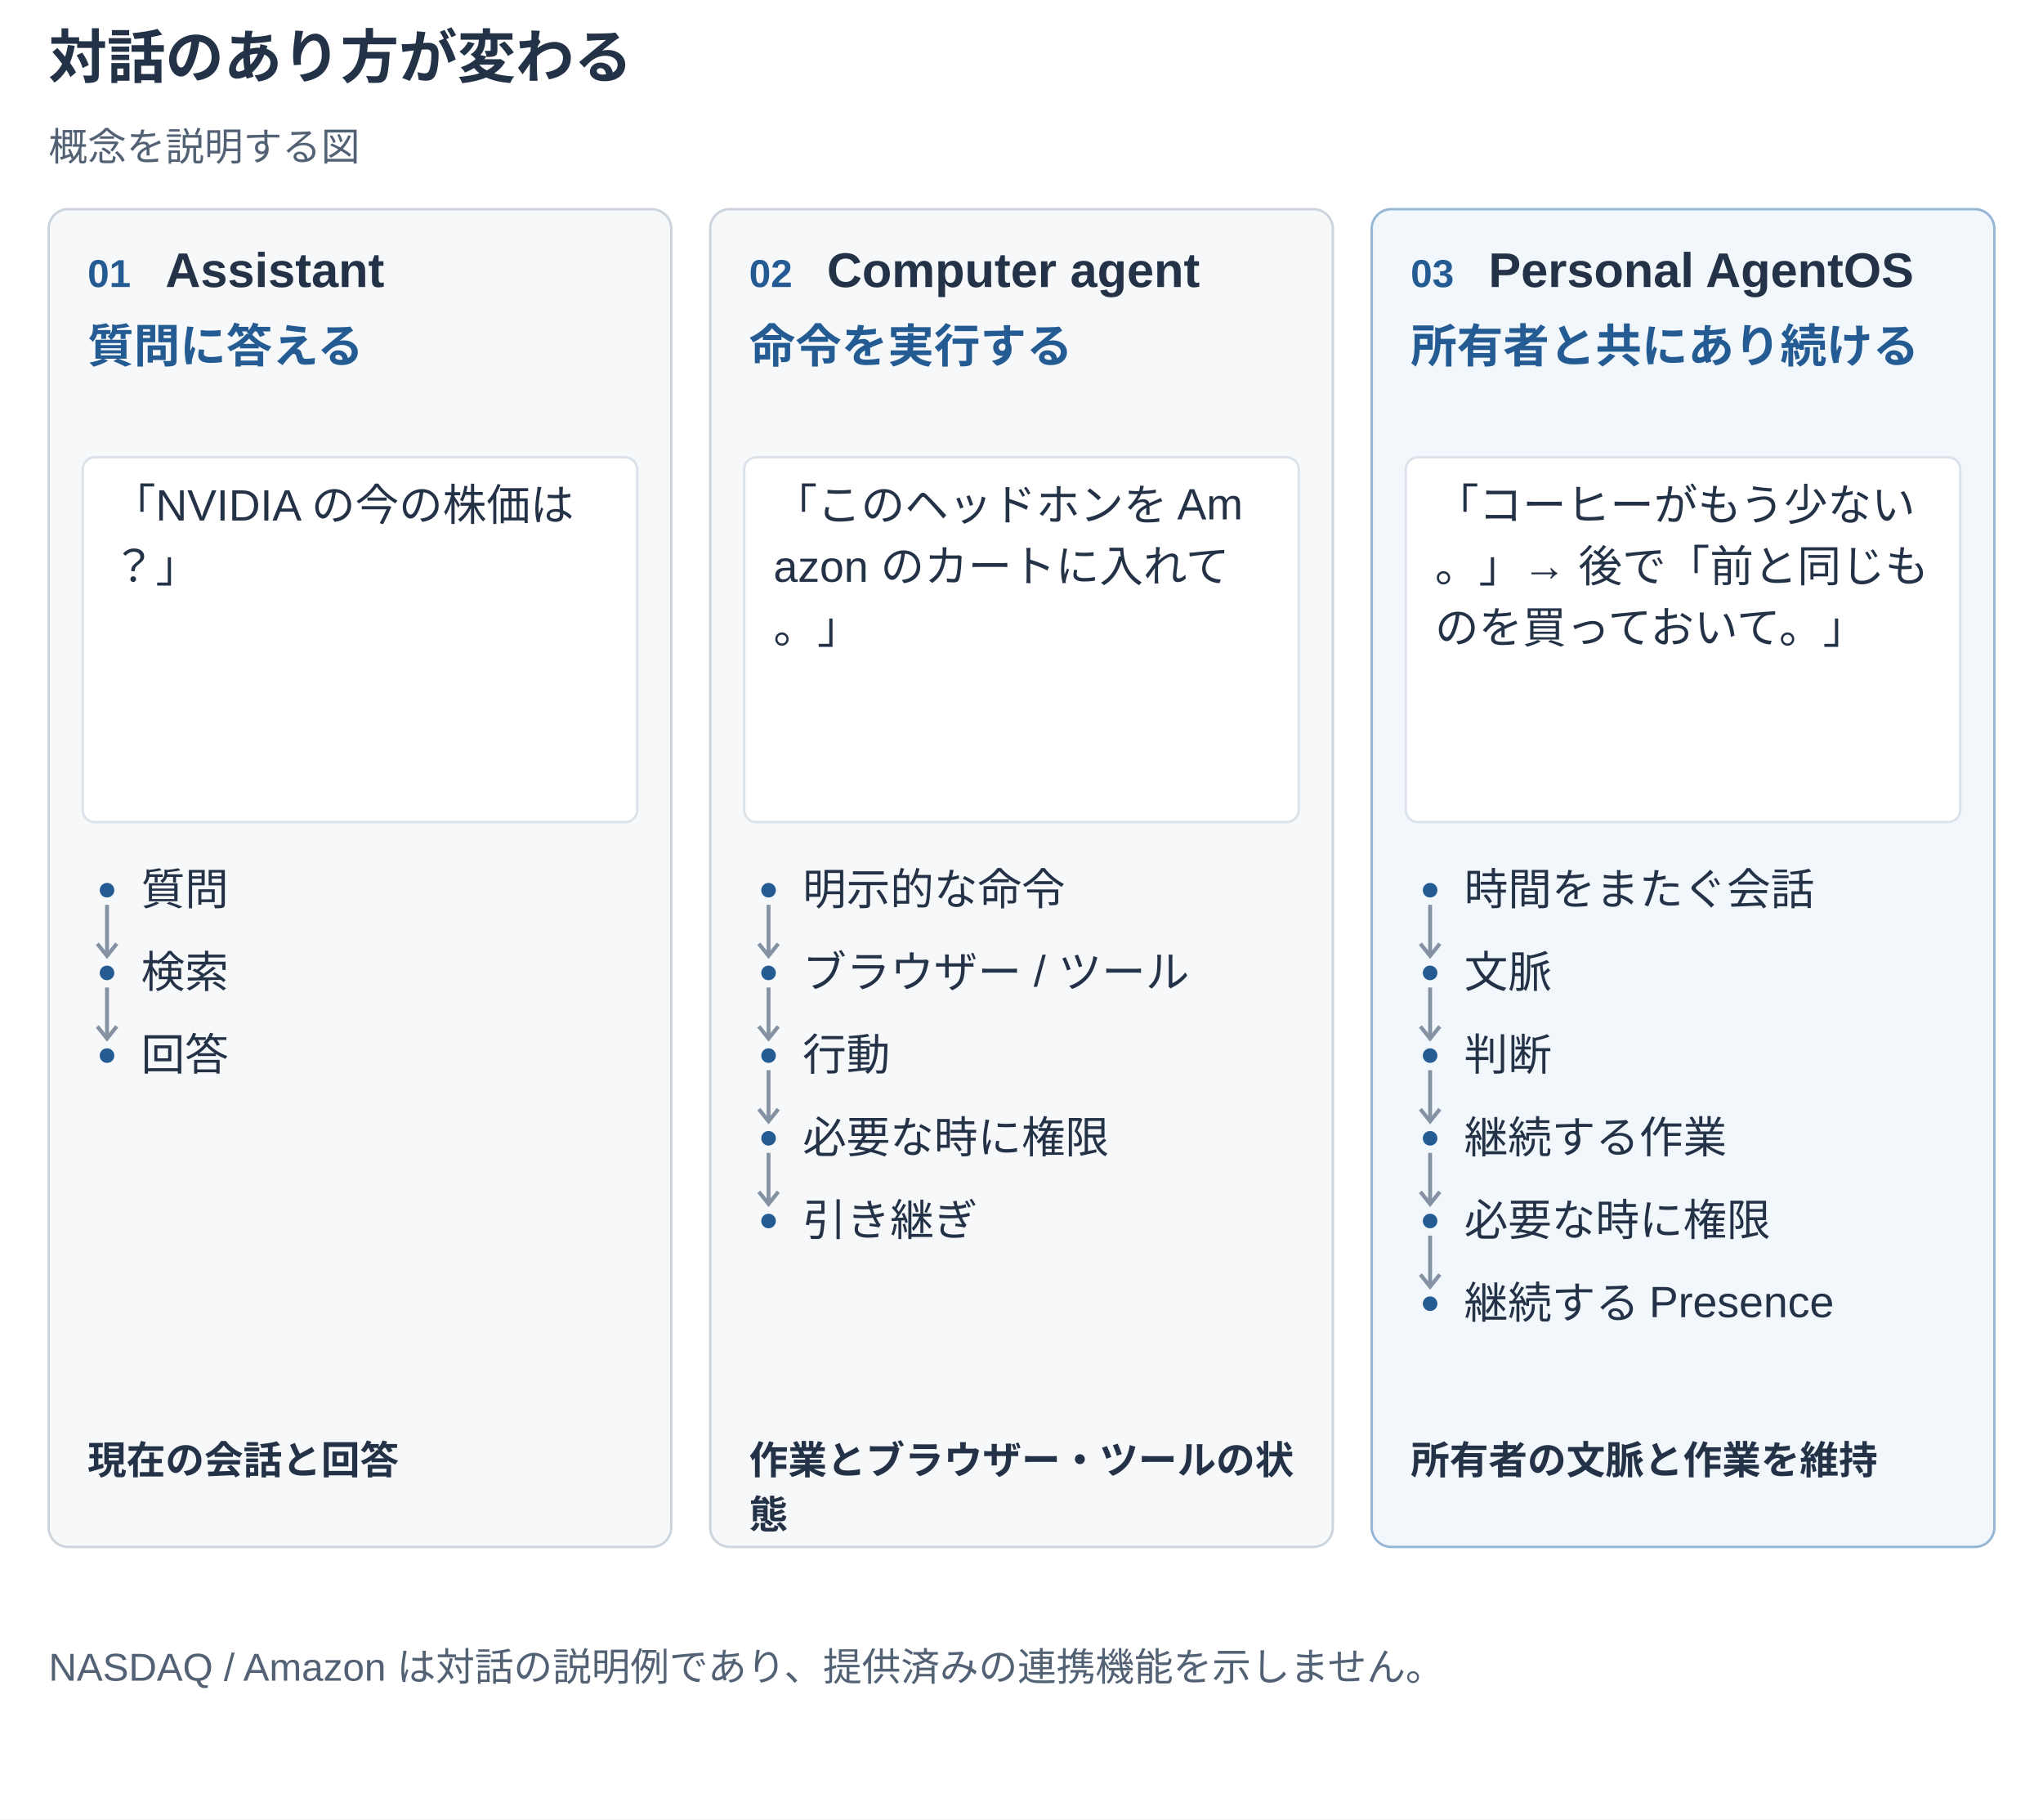
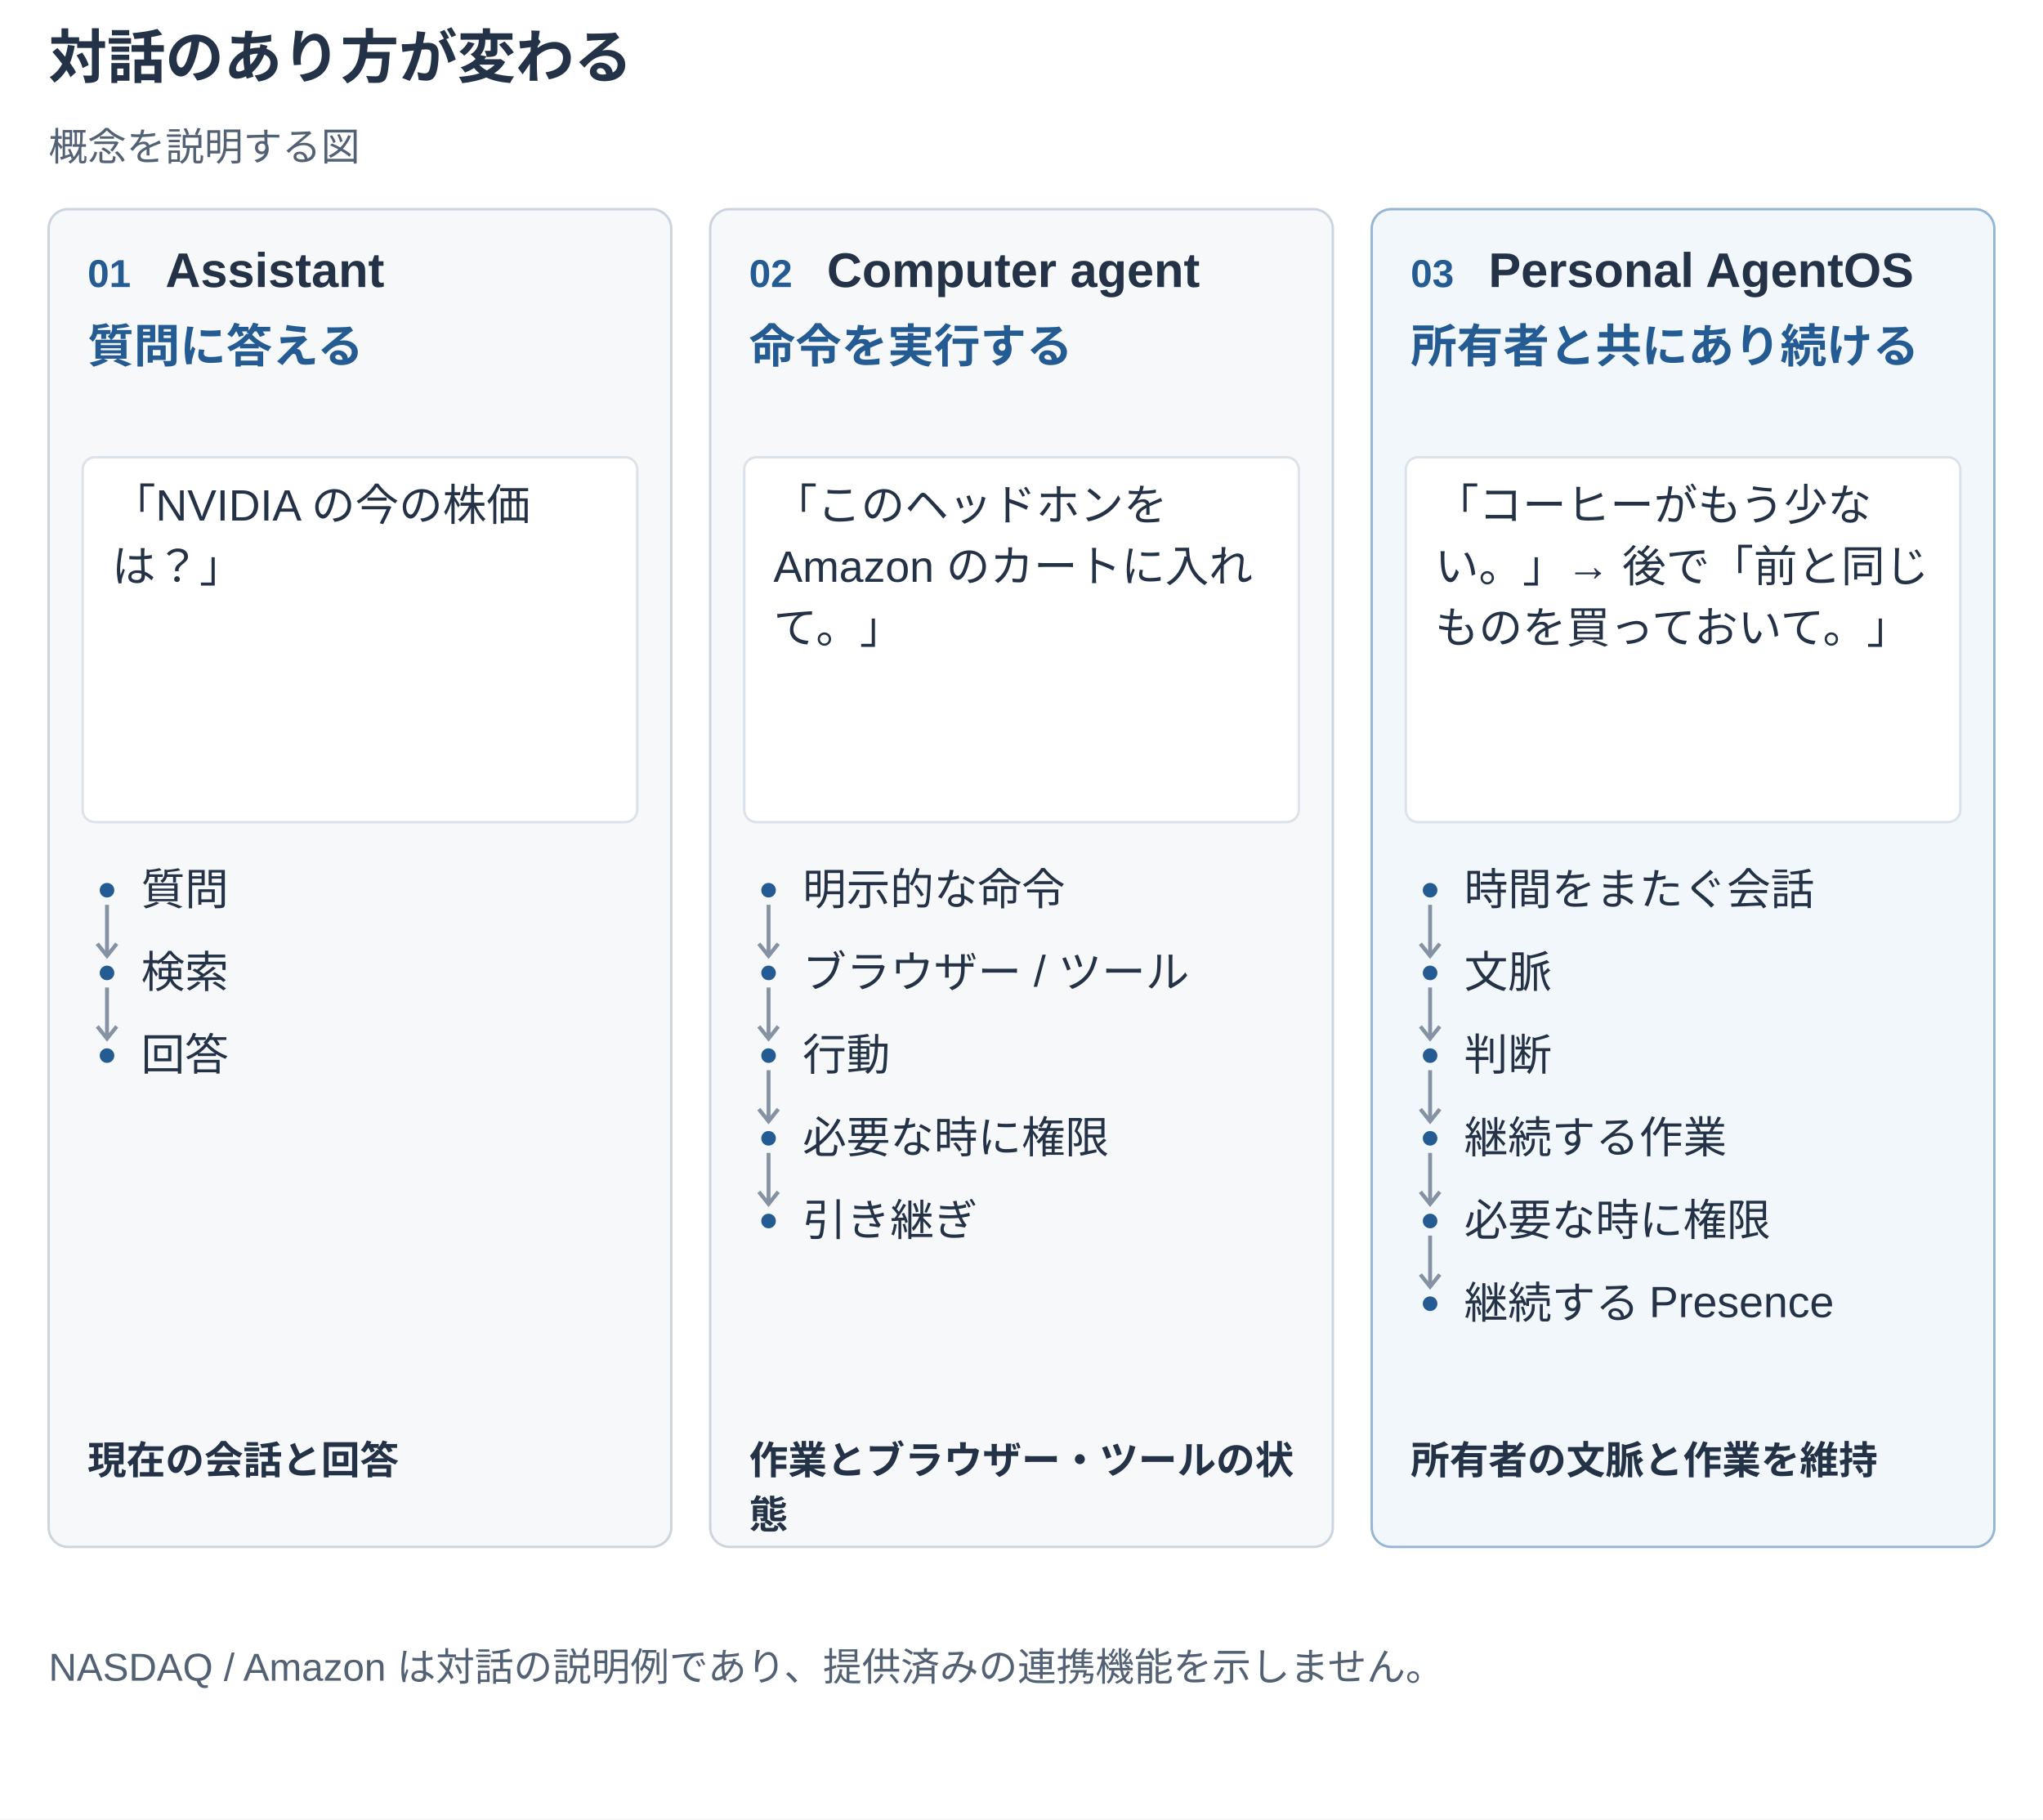
<svg xmlns="http://www.w3.org/2000/svg" width="840" height="748" viewBox="0 0 840 748" role="img" aria-labelledby="title desc">
  <style>text{font-family:Arial,"Noto Sans",sans-serif;fill:#243247} .bold{font-weight:700} .muted{fill:#526174} .blue{fill:#245b92}</style>
  <rect width="840" height="748" fill="#fff" />
  <text x="20" y="32.0" font-size="24" class="bold" text-anchor="start">対話のあり方が変わる</text>
  <text x="20" y="66" font-size="16" class="muted" text-anchor="start">概念を説明する図</text>
  <rect x="20" y="86" width="256" height="550" rx="8" fill="#f6f8fa" stroke="#ccd4de" />
  <text x="36" y="118" font-size="16" class="blue bold" text-anchor="start">01</text>
  <text x="68" y="118" font-size="20" class="bold" text-anchor="start">Assistant</text>
  <text x="36" y="149.0" font-size="19" class="blue bold" text-anchor="start">質問に答える</text>
  <rect x="34" y="188" width="228" height="150" rx="5" fill="#ffffff" stroke="#dbe2ea" />
-   <text x="46" y="214.0" font-size="18" class="" text-anchor="start">「NVIDIA の今の株価は</text>
-   <text x="46" y="239.2" font-size="18" class="" text-anchor="start">？」</text>
+   <text x="46" y="214.0" font-size="18" class="" text-anchor="start">「NVIDIA の今の株価</text>
+   <text x="46" y="239.2" font-size="18" class="" text-anchor="start">は？」</text>
  <circle cx="44" cy="366" r="3" fill="#245b92" />
  <text x="58" y="372" font-size="18" class="" text-anchor="start">質問</text>
  <circle cx="44" cy="400" r="3" fill="#245b92" />
  <path d="M44 372 L44 393" fill="none" stroke="#8492a3" stroke-width="1.6" />
  <path d="M40 388 L44 393 L48 388" fill="none" stroke="#8492a3" stroke-width="1.6" />
  <text x="58" y="406" font-size="18" class="" text-anchor="start">検索</text>
  <circle cx="44" cy="434" r="3" fill="#245b92" />
  <path d="M44 406 L44 427" fill="none" stroke="#8492a3" stroke-width="1.6" />
  <path d="M40 422 L44 427 L48 422" fill="none" stroke="#8492a3" stroke-width="1.6" />
  <text x="58" y="440" font-size="18" class="" text-anchor="start">回答</text>
  <text x="36" y="606.0" font-size="16" class="bold" text-anchor="start">現在の会話と回答</text>
  <rect x="292" y="86" width="256" height="550" rx="8" fill="#f6f8fa" stroke="#ccd4de" />
  <text x="308" y="118" font-size="16" class="blue bold" text-anchor="start">02</text>
  <text x="340" y="118" font-size="20" class="bold" text-anchor="start">Computer agent</text>
  <text x="308" y="149.0" font-size="19" class="blue bold" text-anchor="start">命令を実行する</text>
  <rect x="306" y="188" width="228" height="150" rx="5" fill="#ffffff" stroke="#dbe2ea" />
-   <text x="318" y="214.0" font-size="18" class="" text-anchor="start">「このヘッドホンを Am</text>
-   <text x="318" y="239.2" font-size="18" class="" text-anchor="start">azon のカートに入れて</text>
-   <text x="318" y="264.4" font-size="18" class="" text-anchor="start">。」</text>
+   <text x="318" y="214.0" font-size="18" class="" text-anchor="start">「このヘッドホンを</text>
+   <text x="318" y="239.2" font-size="18" class="" text-anchor="start">Amazon のカートに入れ</text>
+   <text x="318" y="264.4" font-size="18" class="" text-anchor="start">て。」</text>
  <circle cx="316" cy="366" r="3" fill="#245b92" />
  <text x="330" y="372" font-size="18" class="" text-anchor="start">明示的な命令</text>
  <circle cx="316" cy="400" r="3" fill="#245b92" />
  <path d="M316 372 L316 393" fill="none" stroke="#8492a3" stroke-width="1.6" />
  <path d="M312 388 L316 393 L320 388" fill="none" stroke="#8492a3" stroke-width="1.6" />
  <text x="330" y="406" font-size="18" class="" text-anchor="start">ブラウザー / ツール</text>
  <circle cx="316" cy="434" r="3" fill="#245b92" />
  <path d="M316 406 L316 427" fill="none" stroke="#8492a3" stroke-width="1.6" />
  <path d="M312 422 L316 427 L320 422" fill="none" stroke="#8492a3" stroke-width="1.6" />
  <text x="330" y="440" font-size="18" class="" text-anchor="start">行動</text>
  <circle cx="316" cy="468" r="3" fill="#245b92" />
  <path d="M316 440 L316 461" fill="none" stroke="#8492a3" stroke-width="1.6" />
  <path d="M312 456 L316 461 L320 456" fill="none" stroke="#8492a3" stroke-width="1.6" />
  <text x="330" y="474" font-size="18" class="" text-anchor="start">必要な時に権限</text>
  <circle cx="316" cy="502" r="3" fill="#245b92" />
  <path d="M316 474 L316 495" fill="none" stroke="#8492a3" stroke-width="1.6" />
  <path d="M312 490 L316 495 L320 490" fill="none" stroke="#8492a3" stroke-width="1.6" />
  <text x="330" y="508" font-size="18" class="" text-anchor="start">引き継ぎ</text>
  <text x="308" y="606.0" font-size="16" class="bold" text-anchor="start">作業とブラウザー・ツールの状</text>
  <text x="308" y="628.4" font-size="16" class="bold" text-anchor="start">態</text>
  <rect x="564" y="86" width="256" height="550" rx="8" fill="#f2f7fc" stroke="#96b6d6" />
  <text x="580" y="118" font-size="16" class="blue bold" text-anchor="start">03</text>
  <text x="612" y="118" font-size="20" class="bold" text-anchor="start">Personal AgentOS</text>
  <text x="580" y="149.0" font-size="19" class="blue bold" text-anchor="start">所有者と共にあり続ける</text>
  <rect x="578" y="188" width="228" height="150" rx="5" fill="#ffffff" stroke="#dbe2ea" />
-   <text x="590" y="214.0" font-size="18" class="" text-anchor="start">「コーヒーがもう少ない</text>
-   <text x="590" y="239.2" font-size="18" class="" text-anchor="start">。」→ 後で「前と同じも</text>
-   <text x="590" y="264.4" font-size="18" class="" text-anchor="start">のを買っておいて。」</text>
+   <text x="590" y="214.0" font-size="18" class="" text-anchor="start">「コーヒーがもう少な</text>
+   <text x="590" y="239.2" font-size="18" class="" text-anchor="start">い。」→ 後で「前と同じ</text>
+   <text x="590" y="264.4" font-size="18" class="" text-anchor="start">ものを買っておいて。」</text>
  <circle cx="588" cy="366" r="3" fill="#245b92" />
  <text x="602" y="372" font-size="18" class="" text-anchor="start">時間をまたぐ会話</text>
  <circle cx="588" cy="400" r="3" fill="#245b92" />
  <path d="M588 372 L588 393" fill="none" stroke="#8492a3" stroke-width="1.6" />
  <path d="M584 388 L588 393 L592 388" fill="none" stroke="#8492a3" stroke-width="1.6" />
  <text x="602" y="406" font-size="18" class="" text-anchor="start">文脈</text>
  <circle cx="588" cy="434" r="3" fill="#245b92" />
  <path d="M588 406 L588 427" fill="none" stroke="#8492a3" stroke-width="1.6" />
  <path d="M584 422 L588 427 L592 422" fill="none" stroke="#8492a3" stroke-width="1.6" />
  <text x="602" y="440" font-size="18" class="" text-anchor="start">判断</text>
  <circle cx="588" cy="468" r="3" fill="#245b92" />
  <path d="M588 440 L588 461" fill="none" stroke="#8492a3" stroke-width="1.6" />
  <path d="M584 456 L588 461 L592 456" fill="none" stroke="#8492a3" stroke-width="1.6" />
  <text x="602" y="474" font-size="18" class="" text-anchor="start">継続する作業</text>
  <circle cx="588" cy="502" r="3" fill="#245b92" />
  <path d="M588 474 L588 495" fill="none" stroke="#8492a3" stroke-width="1.6" />
  <path d="M584 490 L588 495 L592 490" fill="none" stroke="#8492a3" stroke-width="1.6" />
  <text x="602" y="508" font-size="18" class="" text-anchor="start">必要な時に権限</text>
  <circle cx="588" cy="536" r="3" fill="#245b92" />
  <path d="M588 508 L588 529" fill="none" stroke="#8492a3" stroke-width="1.6" />
  <path d="M584 524 L588 529 L592 524" fill="none" stroke="#8492a3" stroke-width="1.6" />
  <text x="602" y="542" font-size="18" class="" text-anchor="start">継続する Presence</text>
  <text x="580" y="606.0" font-size="16" class="bold" text-anchor="start">所有者の文脈と作業を維持</text>
  <text x="20" y="691.0" font-size="16" class="muted" text-anchor="start">NASDAQ / Amazon は対話の説明例であり、提供済みの連携機能を示しません。</text>
</svg>
